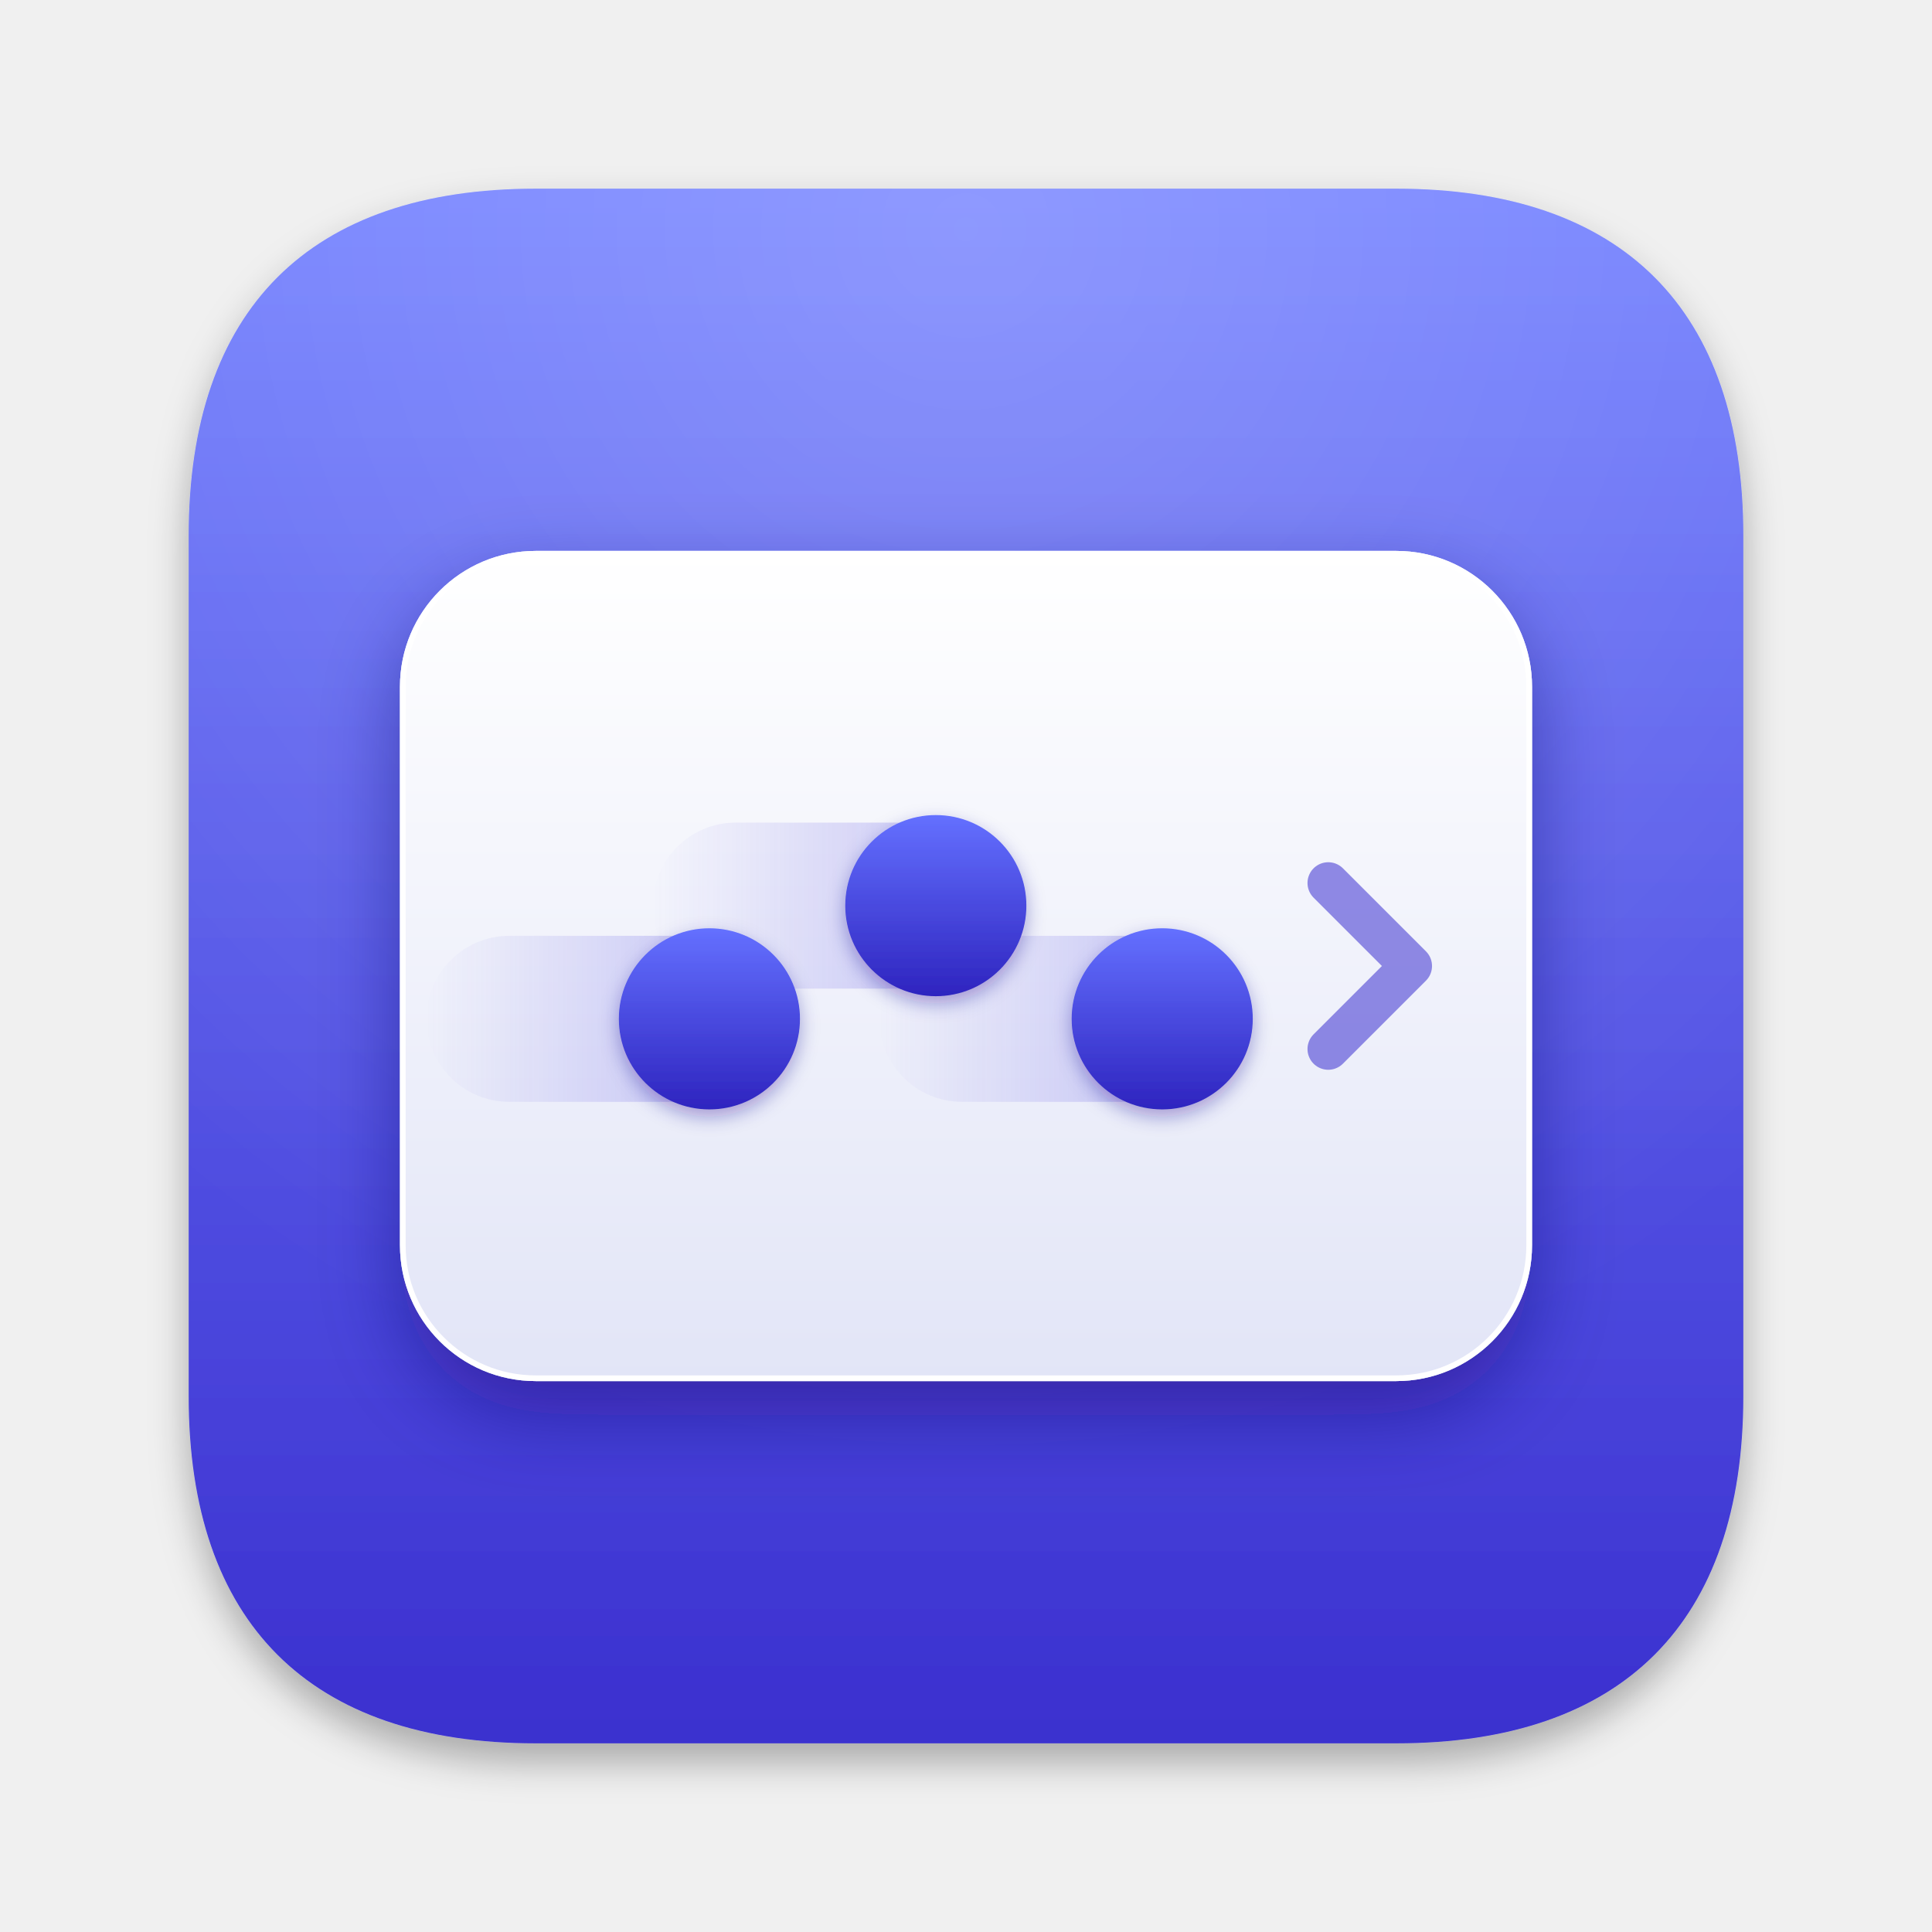
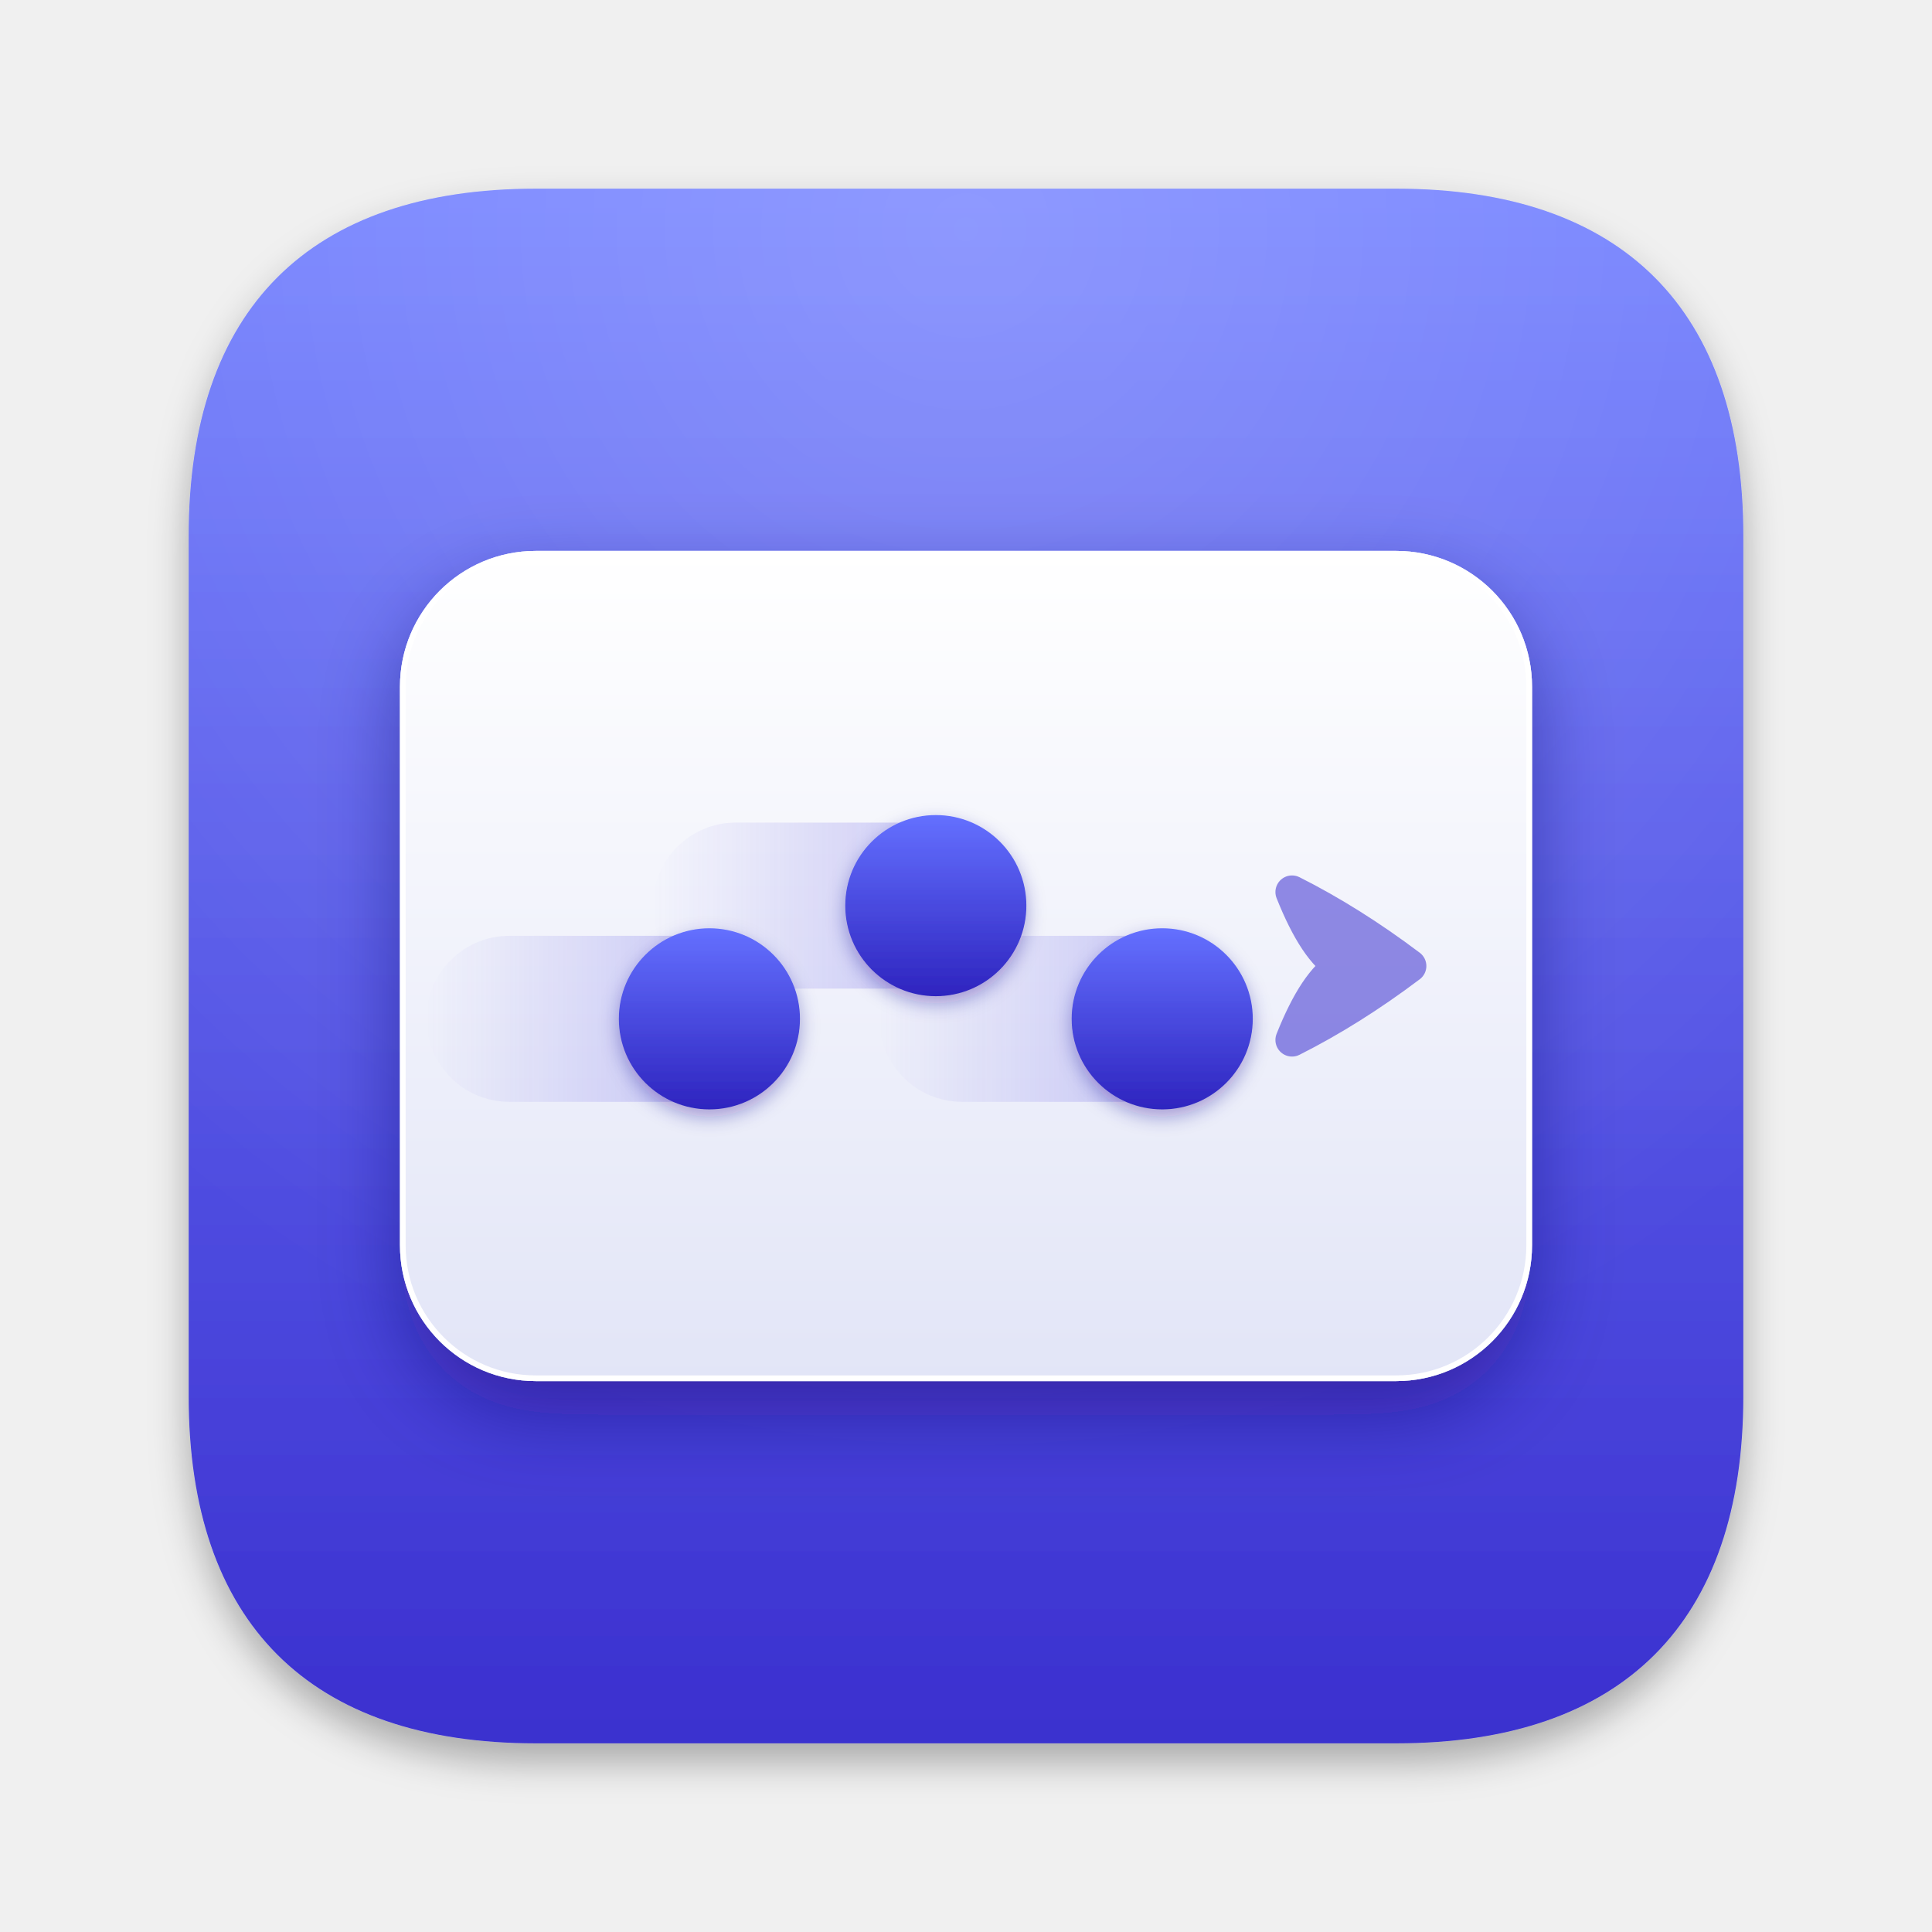
<svg xmlns="http://www.w3.org/2000/svg" width="1024" height="1024" viewBox="0 0 1024 1024">
  <defs>
    <path id="sq" d="M284,100 H740 C860,100 924,164 924,284 V740 C924,860 860,924 740,924 H284 C164,924 100,860 100,740 V284 C100,164 164,100 284,100 Z" />
    <linearGradient id="bg" x1="0" y1="0" x2="0" y2="1">
      <stop offset="0" stop-color="#7280FF" />
      <stop offset="1" stop-color="#3B30CF" />
    </linearGradient>
    <radialGradient id="sheen" cx="0.5" cy="0.02" r="0.8">
      <stop offset="0" stop-color="#FFFFFF" stop-opacity="0.20" />
      <stop offset="1" stop-color="#FFFFFF" stop-opacity="0" />
    </radialGradient>
    <linearGradient id="pad" x1="0" y1="0" x2="0" y2="1">
      <stop offset="0" stop-color="#FFFFFF" />
      <stop offset="1" stop-color="#E2E5F7" />
    </linearGradient>
    <linearGradient id="trail" x1="0" y1="0" x2="1" y2="0">
      <stop offset="0" stop-color="#4A3FE0" stop-opacity="0" />
      <stop offset="1" stop-color="#4A3FE0" stop-opacity="0.30" />
    </linearGradient>
    <linearGradient id="dot" x1="0" y1="0" x2="0" y2="1">
      <stop offset="0" stop-color="#6470FF" />
      <stop offset="1" stop-color="#2E24BF" />
    </linearGradient>
    <filter id="icoShadow" x="-10%" y="-10%" width="120%" height="125%">
      <feDropShadow dx="0" dy="10" stdDeviation="10" flood-color="#000" flood-opacity="0.30" />
    </filter>
    <filter id="padShadow" x="-20%" y="-20%" width="140%" height="160%">
      <feDropShadow dx="0" dy="18" stdDeviation="22" flood-color="#150E6A" flood-opacity="0.45" />
    </filter>
    <filter id="dotShadow" x="-50%" y="-50%" width="200%" height="200%">
      <feDropShadow dx="0" dy="4" stdDeviation="5" flood-color="#1B1390" flood-opacity="0.35" />
    </filter>
  </defs>
  <g filter="url(#icoShadow)">
    <use href="#sq" fill="url(#bg)" />
  </g>
  <use href="#sq" fill="url(#sheen)" />
  <g filter="url(#padShadow)">
    <rect x="212" y="292" width="600" height="440" rx="72" fill="url(#pad)" />
  </g>
  <rect x="213.5" y="293.5" width="597" height="437" rx="70.5" fill="none" stroke="#FFFFFF" stroke-width="3" />
  <rect x="226" y="496" width="194" height="88" rx="44" fill="url(#trail)" />
  <rect x="346" y="436" width="194" height="88" rx="44" fill="url(#trail)" />
  <rect x="466" y="496" width="194" height="88" rx="44" fill="url(#trail)" />
  <g filter="url(#dotShadow)">
    <circle cx="376" cy="540" r="48" fill="url(#dot)" />
    <circle cx="496" cy="480" r="48" fill="url(#dot)" />
    <circle cx="616" cy="540" r="48" fill="url(#dot)" />
  </g>
-   <path d="M704 468 L748 512 L704 556" fill="none" stroke="#3B30CF" stroke-width="22" stroke-linecap="round" stroke-linejoin="round" opacity="0.55" />
+   <g opacity="0.55">
+     <path d="M747.2 512 Q716 535.5 684.8 551.2 Q697.3 519.8 711 512 Q697.3 504.2 684.8 472.8 Q716 488.5 747.2 512 Z" fill="#3B30CF" stroke="#3B30CF" stroke-width="17.6" stroke-linejoin="round" />
+   </g>
</svg>
